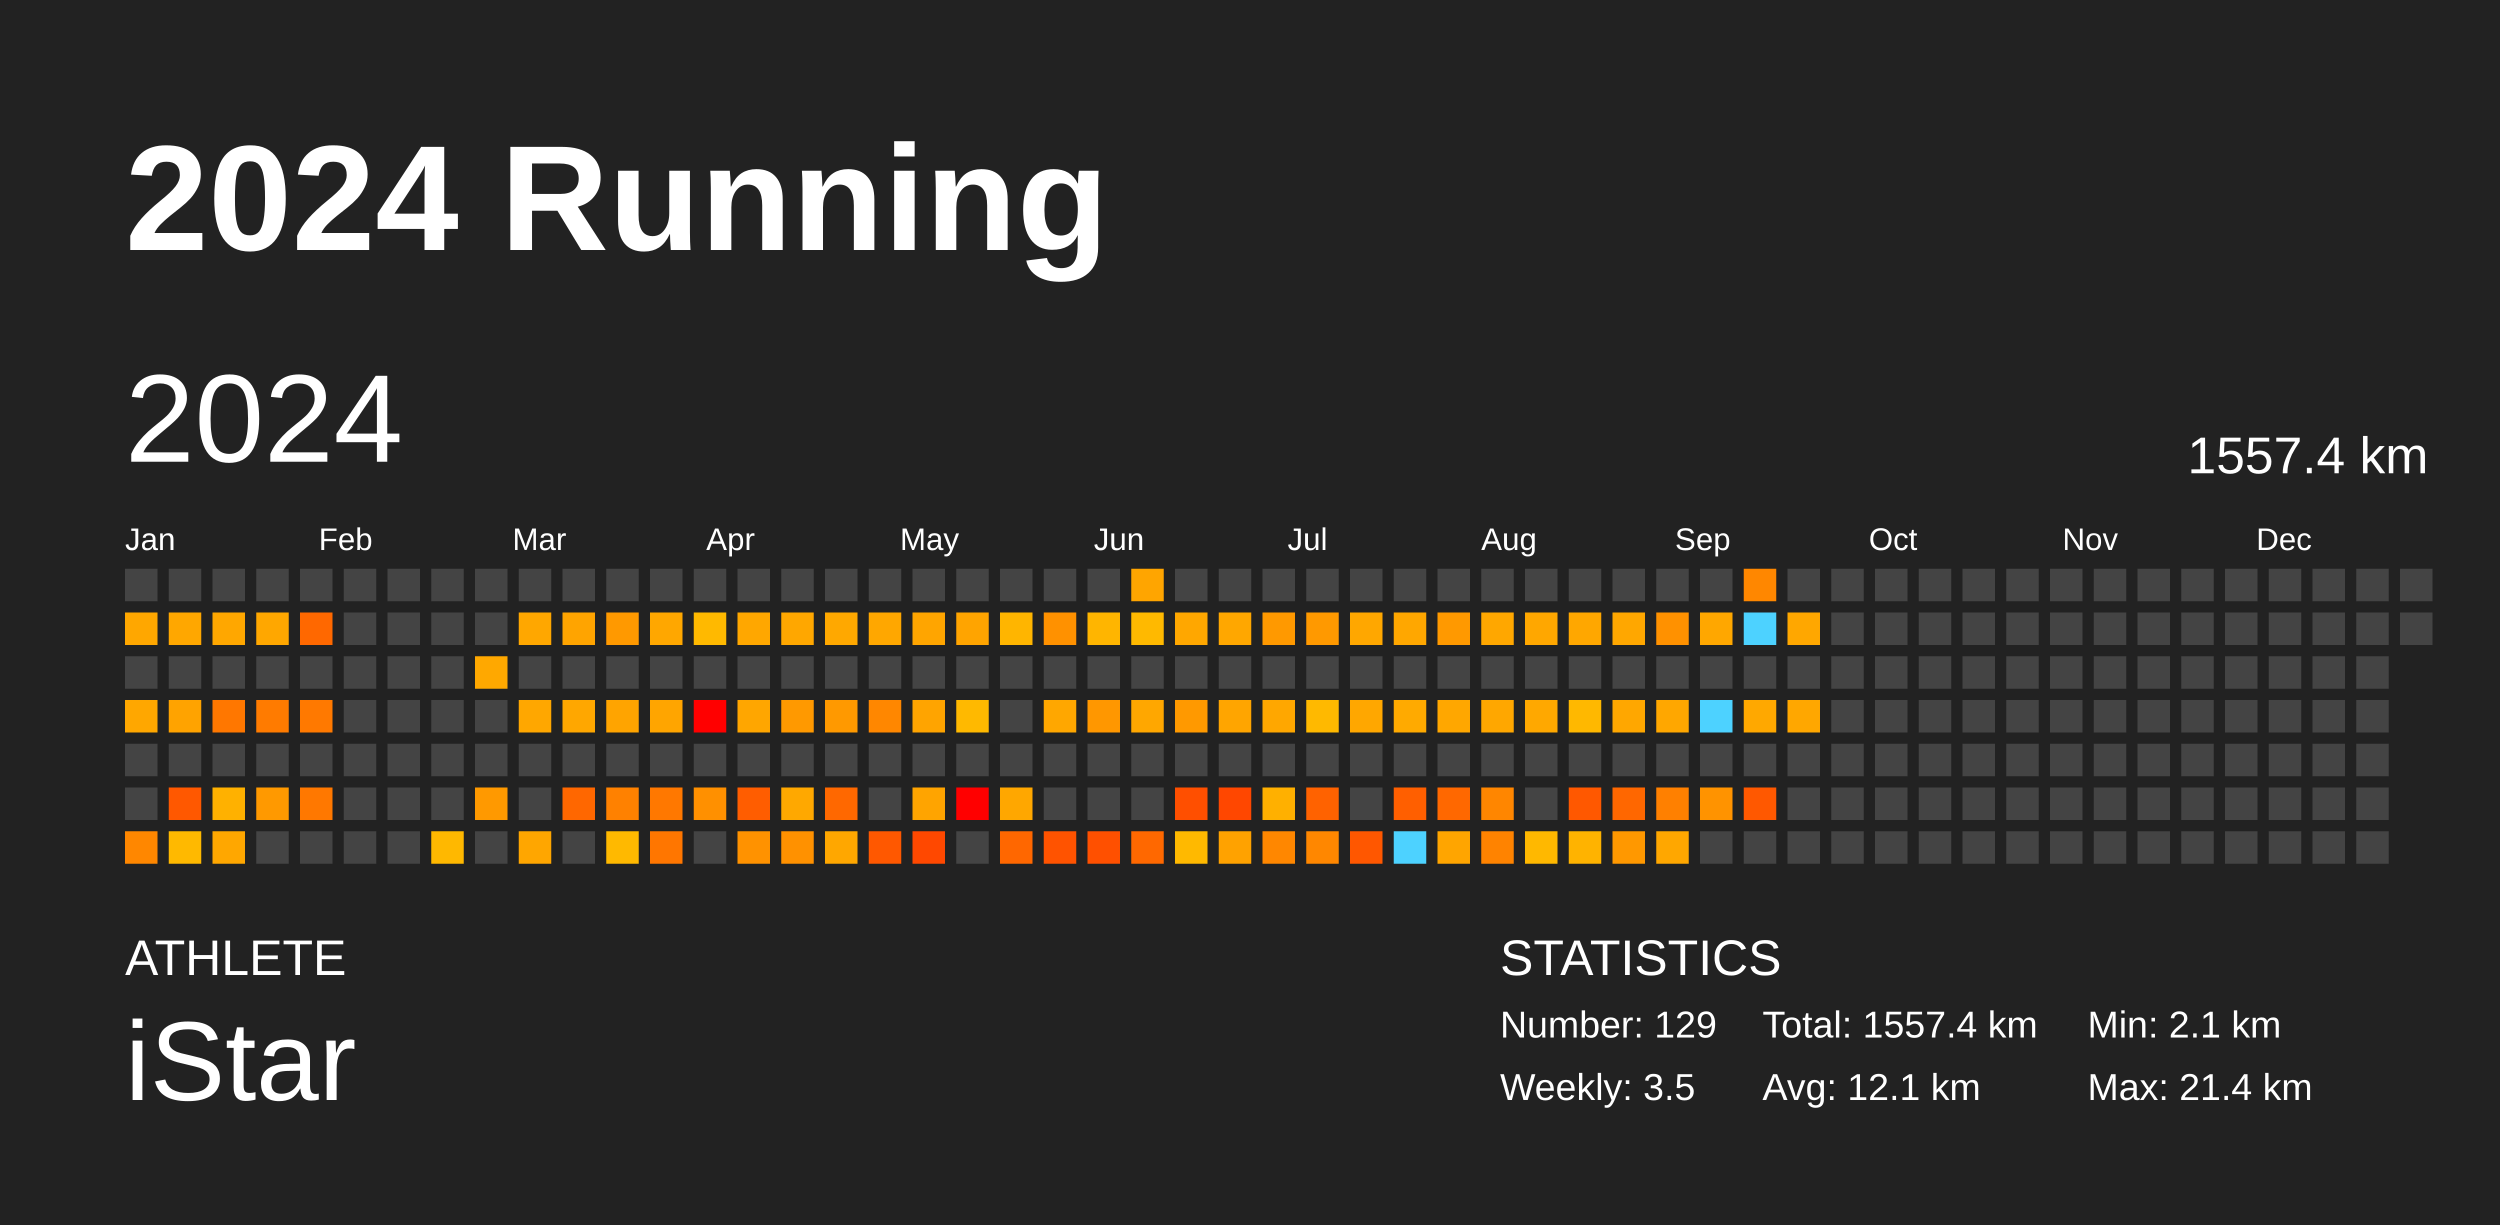
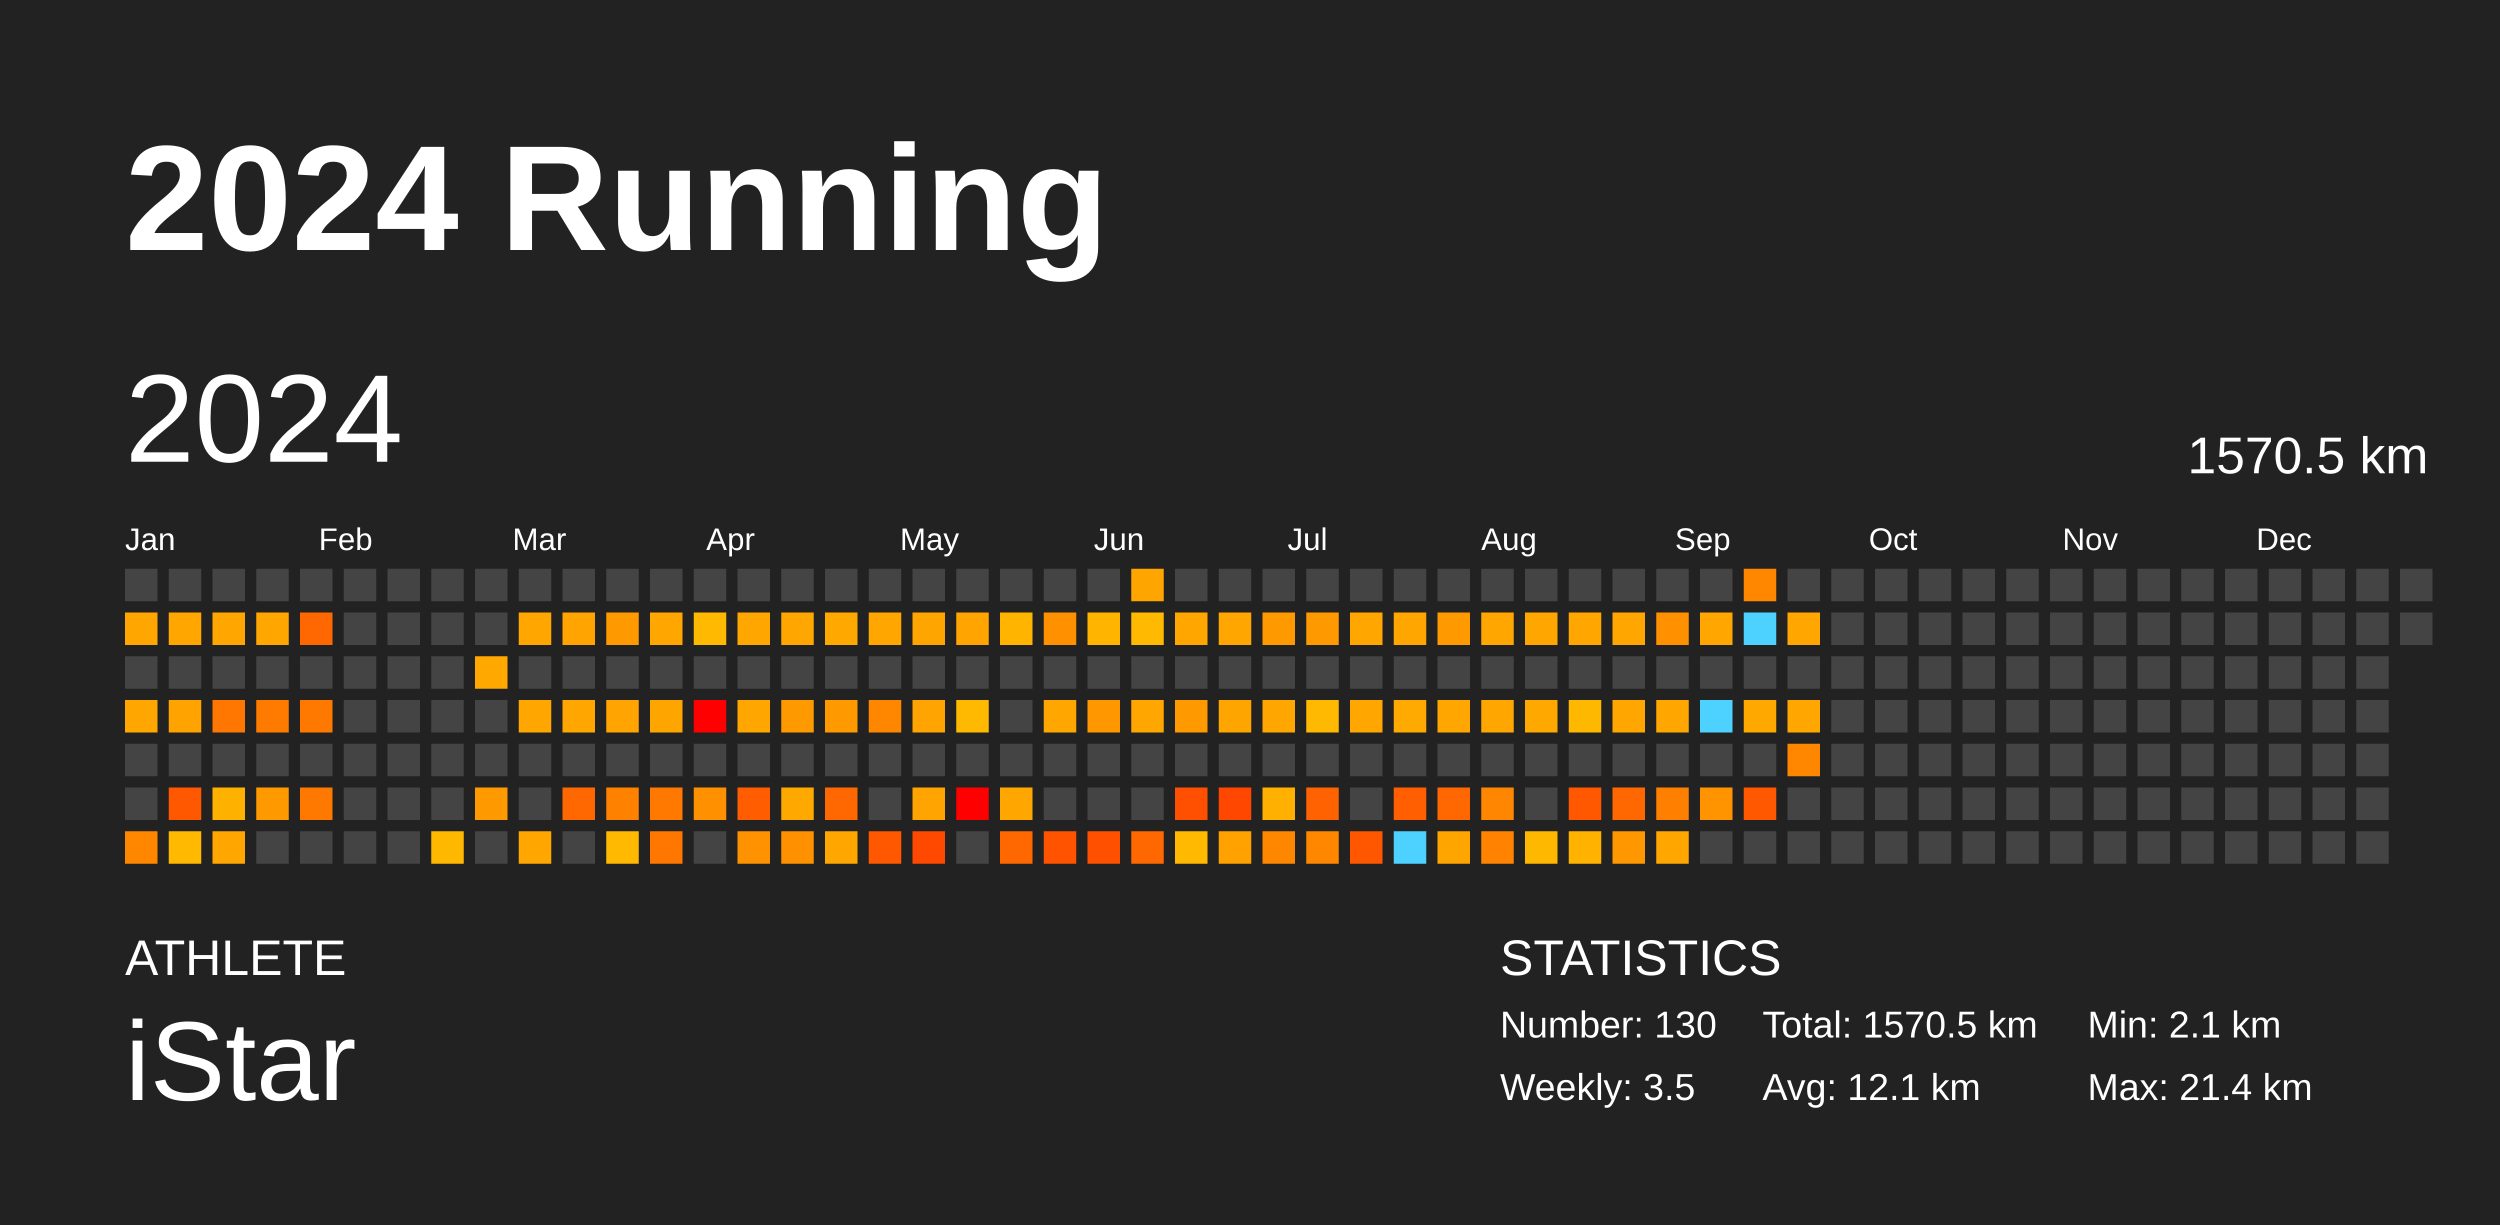
<svg xmlns="http://www.w3.org/2000/svg" baseProfile="full" height="98mm" version="1.1" viewBox="0,0,200,98" width="200mm">
  <defs />
  <rect fill="#222222" height="98" width="200" x="0" y="0" />
  <text fill="#FFFFFF" style="font-size:12px; font-family:Arial; font-weight:bold;" x="10" y="20">2024 Running</text>
  <text fill="#FFFFFF" style="font-size:4px; font-family:Arial" x="10" y="78">ATHLETE</text>
  <text fill="#FFFFFF" style="font-size:9px; font-family:Arial" x="10" y="88">iStar</text>
  <text fill="#FFFFFF" style="font-size:4px; font-family:Arial" x="120" y="78">STATISTICS</text>
-   <text fill="#FFFFFF" style="font-size:3px; font-family:Arial" x="120" y="83">Number: 129</text>
+   <text fill="#FFFFFF" style="font-size:3px; font-family:Arial" x="120" y="83">Number: 130</text>
  <text fill="#FFFFFF" style="font-size:3px; font-family:Arial" x="120" y="88">Weekly: 3.5</text>
-   <text fill="#FFFFFF" style="font-size:3px; font-family:Arial" x="141" y="83">Total: 1557.4 km</text>
+   <text fill="#FFFFFF" style="font-size:3px; font-family:Arial" x="141" y="83">Total: 1570.5 km</text>
  <text fill="#FFFFFF" style="font-size:3px; font-family:Arial" x="141" y="88">Avg: 12.1 km</text>
  <text fill="#FFFFFF" style="font-size:3px; font-family:Arial" x="167" y="83">Min: 2.1 km</text>
  <text fill="#FFFFFF" style="font-size:3px; font-family:Arial" x="167" y="88">Max: 21.4 km</text>
  <text dominant-baseline="hanging" fill="#FFFFFF" style="font-size:10.0px; font-family:Arial;" x="10" y="30">2024</text>
-   <text dominant-baseline="hanging" fill="#FFFFFF" style="font-size:4.125px; font-family:Arial;" x="175" y="35">1557.4 km</text>
+   <text dominant-baseline="hanging" fill="#FFFFFF" style="font-size:4.125px; font-family:Arial;" x="175" y="35">1570.5 km</text>
  <text fill="#FFFFFF" style="font-size:2.5px; font-family:Arial" x="10.0" y="44">Jan</text>
  <text fill="#FFFFFF" style="font-size:2.5px; font-family:Arial" x="25.5" y="44">Feb</text>
  <text fill="#FFFFFF" style="font-size:2.5px; font-family:Arial" x="41.0" y="44">Mar</text>
  <text fill="#FFFFFF" style="font-size:2.5px; font-family:Arial" x="56.5" y="44">Apr</text>
  <text fill="#FFFFFF" style="font-size:2.5px; font-family:Arial" x="72.0" y="44">May</text>
  <text fill="#FFFFFF" style="font-size:2.5px; font-family:Arial" x="87.5" y="44">Jun</text>
  <text fill="#FFFFFF" style="font-size:2.5px; font-family:Arial" x="103.0" y="44">Jul</text>
  <text fill="#FFFFFF" style="font-size:2.5px; font-family:Arial" x="118.5" y="44">Aug</text>
  <text fill="#FFFFFF" style="font-size:2.5px; font-family:Arial" x="134.0" y="44">Sep</text>
  <text fill="#FFFFFF" style="font-size:2.5px; font-family:Arial" x="149.5" y="44">Oct</text>
  <text fill="#FFFFFF" style="font-size:2.5px; font-family:Arial" x="165.0" y="44">Nov</text>
  <text fill="#FFFFFF" style="font-size:2.5px; font-family:Arial" x="180.5" y="44">Dec</text>
  <rect fill="#444444" height="2.6" width="2.6" x="10.0" y="45.5" />
  <rect fill="#ffa700" height="2.6" width="2.6" x="10.0" y="49.0" />
  <rect fill="#444444" height="2.6" width="2.6" x="10.0" y="52.5" />
  <rect fill="#ffa700" height="2.6" width="2.6" x="10.0" y="56.0" />
  <rect fill="#444444" height="2.6" width="2.6" x="10.0" y="59.5" />
  <rect fill="#444444" height="2.6" width="2.6" x="10.0" y="63.0" />
  <rect fill="#ff8700" height="2.6" width="2.6" x="10.0" y="66.5" />
  <rect fill="#444444" height="2.6" width="2.6" x="13.5" y="45.5" />
  <rect fill="#ffa700" height="2.6" width="2.6" x="13.5" y="49.0" />
  <rect fill="#444444" height="2.6" width="2.6" x="13.5" y="52.5" />
  <rect fill="#ffa300" height="2.6" width="2.6" x="13.5" y="56.0" />
  <rect fill="#444444" height="2.6" width="2.6" x="13.5" y="59.5" />
  <rect fill="#ff5800" height="2.6" width="2.6" x="13.5" y="63.0" />
  <rect fill="#ffb900" height="2.6" width="2.6" x="13.5" y="66.5" />
  <rect fill="#444444" height="2.6" width="2.6" x="17.0" y="45.5" />
  <rect fill="#ffa700" height="2.6" width="2.6" x="17.0" y="49.0" />
  <rect fill="#444444" height="2.6" width="2.6" x="17.0" y="52.5" />
  <rect fill="#ff7700" height="2.6" width="2.6" x="17.0" y="56.0" />
  <rect fill="#444444" height="2.6" width="2.6" x="17.0" y="59.5" />
  <rect fill="#ffb100" height="2.6" width="2.6" x="17.0" y="63.0" />
  <rect fill="#ffa700" height="2.6" width="2.6" x="17.0" y="66.5" />
  <rect fill="#444444" height="2.6" width="2.6" x="20.5" y="45.5" />
  <rect fill="#ffa700" height="2.6" width="2.6" x="20.5" y="49.0" />
  <rect fill="#444444" height="2.6" width="2.6" x="20.5" y="52.5" />
  <rect fill="#ff7b00" height="2.6" width="2.6" x="20.5" y="56.0" />
  <rect fill="#444444" height="2.6" width="2.6" x="20.5" y="59.5" />
  <rect fill="#ff9900" height="2.6" width="2.6" x="20.5" y="63.0" />
  <rect fill="#444444" height="2.6" width="2.6" x="20.5" y="66.5" />
  <rect fill="#444444" height="2.6" width="2.6" x="24.0" y="45.5" />
  <rect fill="#ff6800" height="2.6" width="2.6" x="24.0" y="49.0" />
  <rect fill="#444444" height="2.6" width="2.6" x="24.0" y="52.5" />
  <rect fill="#ff7900" height="2.6" width="2.6" x="24.0" y="56.0" />
  <rect fill="#444444" height="2.6" width="2.6" x="24.0" y="59.5" />
  <rect fill="#ff7800" height="2.6" width="2.6" x="24.0" y="63.0" />
  <rect fill="#444444" height="2.6" width="2.6" x="24.0" y="66.5" />
  <rect fill="#444444" height="2.6" width="2.6" x="27.5" y="45.5" />
  <rect fill="#444444" height="2.6" width="2.6" x="27.5" y="49.0" />
  <rect fill="#444444" height="2.6" width="2.6" x="27.5" y="52.5" />
  <rect fill="#444444" height="2.6" width="2.6" x="27.5" y="56.0" />
  <rect fill="#444444" height="2.6" width="2.6" x="27.5" y="59.5" />
  <rect fill="#444444" height="2.6" width="2.6" x="27.5" y="63.0" />
  <rect fill="#444444" height="2.6" width="2.6" x="27.5" y="66.5" />
  <rect fill="#444444" height="2.6" width="2.6" x="31.0" y="45.5" />
  <rect fill="#444444" height="2.6" width="2.6" x="31.0" y="49.0" />
  <rect fill="#444444" height="2.6" width="2.6" x="31.0" y="52.5" />
  <rect fill="#444444" height="2.6" width="2.6" x="31.0" y="56.0" />
  <rect fill="#444444" height="2.6" width="2.6" x="31.0" y="59.5" />
  <rect fill="#444444" height="2.6" width="2.6" x="31.0" y="63.0" />
  <rect fill="#444444" height="2.6" width="2.6" x="31.0" y="66.5" />
  <rect fill="#444444" height="2.6" width="2.6" x="34.5" y="45.5" />
  <rect fill="#444444" height="2.6" width="2.6" x="34.5" y="49.0" />
  <rect fill="#444444" height="2.6" width="2.6" x="34.5" y="52.5" />
  <rect fill="#444444" height="2.6" width="2.6" x="34.5" y="56.0" />
  <rect fill="#444444" height="2.6" width="2.6" x="34.5" y="59.5" />
  <rect fill="#444444" height="2.6" width="2.6" x="34.5" y="63.0" />
  <rect fill="#ffb800" height="2.6" width="2.6" x="34.5" y="66.5" />
  <rect fill="#444444" height="2.6" width="2.6" x="38.0" y="45.5" />
  <rect fill="#444444" height="2.6" width="2.6" x="38.0" y="49.0" />
  <rect fill="#ffa800" height="2.6" width="2.6" x="38.0" y="52.5" />
  <rect fill="#444444" height="2.6" width="2.6" x="38.0" y="56.0" />
  <rect fill="#444444" height="2.6" width="2.6" x="38.0" y="59.5" />
  <rect fill="#ff9900" height="2.6" width="2.6" x="38.0" y="63.0" />
  <rect fill="#444444" height="2.6" width="2.6" x="38.0" y="66.5" />
  <rect fill="#444444" height="2.6" width="2.6" x="41.5" y="45.5" />
  <rect fill="#ffa700" height="2.6" width="2.6" x="41.5" y="49.0" />
  <rect fill="#444444" height="2.6" width="2.6" x="41.5" y="52.5" />
  <rect fill="#ffa700" height="2.6" width="2.6" x="41.5" y="56.0" />
  <rect fill="#444444" height="2.6" width="2.6" x="41.5" y="59.5" />
  <rect fill="#444444" height="2.6" width="2.6" x="41.5" y="63.0" />
  <rect fill="#ffa600" height="2.6" width="2.6" x="41.5" y="66.5" />
  <rect fill="#444444" height="2.6" width="2.6" x="45.0" y="45.5" />
  <rect fill="#ffa400" height="2.6" width="2.6" x="45.0" y="49.0" />
  <rect fill="#444444" height="2.6" width="2.6" x="45.0" y="52.5" />
  <rect fill="#ffa700" height="2.6" width="2.6" x="45.0" y="56.0" />
  <rect fill="#444444" height="2.6" width="2.6" x="45.0" y="59.5" />
  <rect fill="#ff6700" height="2.6" width="2.6" x="45.0" y="63.0" />
  <rect fill="#444444" height="2.6" width="2.6" x="45.0" y="66.5" />
  <rect fill="#444444" height="2.6" width="2.6" x="48.5" y="45.5" />
  <rect fill="#ff9900" height="2.6" width="2.6" x="48.5" y="49.0" />
  <rect fill="#444444" height="2.6" width="2.6" x="48.5" y="52.5" />
  <rect fill="#ffa400" height="2.6" width="2.6" x="48.5" y="56.0" />
  <rect fill="#444444" height="2.6" width="2.6" x="48.5" y="59.5" />
  <rect fill="#ff8100" height="2.6" width="2.6" x="48.5" y="63.0" />
  <rect fill="#ffb900" height="2.6" width="2.6" x="48.5" y="66.5" />
  <rect fill="#444444" height="2.6" width="2.6" x="52.0" y="45.5" />
  <rect fill="#ffa700" height="2.6" width="2.6" x="52.0" y="49.0" />
  <rect fill="#444444" height="2.6" width="2.6" x="52.0" y="52.5" />
  <rect fill="#ffa500" height="2.6" width="2.6" x="52.0" y="56.0" />
  <rect fill="#444444" height="2.6" width="2.6" x="52.0" y="59.5" />
  <rect fill="#ff7800" height="2.6" width="2.6" x="52.0" y="63.0" />
  <rect fill="#ff7600" height="2.6" width="2.6" x="52.0" y="66.5" />
  <rect fill="#444444" height="2.6" width="2.6" x="55.5" y="45.5" />
  <rect fill="#ffb900" height="2.6" width="2.6" x="55.5" y="49.0" />
  <rect fill="#444444" height="2.6" width="2.6" x="55.5" y="52.5" />
  <rect fill="red" height="2.6" width="2.6" x="55.5" y="56.0" />
  <rect fill="#444444" height="2.6" width="2.6" x="55.5" y="59.5" />
  <rect fill="#ff9000" height="2.6" width="2.6" x="55.5" y="63.0" />
  <rect fill="#444444" height="2.6" width="2.6" x="55.5" y="66.5" />
  <rect fill="#444444" height="2.6" width="2.6" x="59.0" y="45.5" />
  <rect fill="#ffa700" height="2.6" width="2.6" x="59.0" y="49.0" />
  <rect fill="#444444" height="2.6" width="2.6" x="59.0" y="52.5" />
  <rect fill="#ffa600" height="2.6" width="2.6" x="59.0" y="56.0" />
  <rect fill="#444444" height="2.6" width="2.6" x="59.0" y="59.5" />
  <rect fill="#ff5d00" height="2.6" width="2.6" x="59.0" y="63.0" />
  <rect fill="#ff9200" height="2.6" width="2.6" x="59.0" y="66.5" />
  <rect fill="#444444" height="2.6" width="2.6" x="62.5" y="45.5" />
  <rect fill="#ffa700" height="2.6" width="2.6" x="62.5" y="49.0" />
  <rect fill="#444444" height="2.6" width="2.6" x="62.5" y="52.5" />
  <rect fill="#ff9900" height="2.6" width="2.6" x="62.5" y="56.0" />
  <rect fill="#444444" height="2.6" width="2.6" x="62.5" y="59.5" />
  <rect fill="#ffa800" height="2.6" width="2.6" x="62.5" y="63.0" />
  <rect fill="#ff9100" height="2.6" width="2.6" x="62.5" y="66.5" />
  <rect fill="#444444" height="2.6" width="2.6" x="66.0" y="45.5" />
  <rect fill="#ffa800" height="2.6" width="2.6" x="66.0" y="49.0" />
  <rect fill="#444444" height="2.6" width="2.6" x="66.0" y="52.5" />
  <rect fill="#ff9900" height="2.6" width="2.6" x="66.0" y="56.0" />
  <rect fill="#444444" height="2.6" width="2.6" x="66.0" y="59.5" />
  <rect fill="#ff6800" height="2.6" width="2.6" x="66.0" y="63.0" />
  <rect fill="#ffa700" height="2.6" width="2.6" x="66.0" y="66.5" />
  <rect fill="#444444" height="2.6" width="2.6" x="69.5" y="45.5" />
  <rect fill="#ffa700" height="2.6" width="2.6" x="69.5" y="49.0" />
  <rect fill="#444444" height="2.6" width="2.6" x="69.5" y="52.5" />
  <rect fill="#ff8700" height="2.6" width="2.6" x="69.5" y="56.0" />
  <rect fill="#444444" height="2.6" width="2.6" x="69.5" y="59.5" />
  <rect fill="#444444" height="2.6" width="2.6" x="69.5" y="63.0" />
  <rect fill="#ff5800" height="2.6" width="2.6" x="69.5" y="66.5" />
  <rect fill="#444444" height="2.6" width="2.6" x="73.0" y="45.5" />
  <rect fill="#ffa500" height="2.6" width="2.6" x="73.0" y="49.0" />
  <rect fill="#444444" height="2.6" width="2.6" x="73.0" y="52.5" />
  <rect fill="#ffa400" height="2.6" width="2.6" x="73.0" y="56.0" />
  <rect fill="#444444" height="2.6" width="2.6" x="73.0" y="59.5" />
  <rect fill="#ffa400" height="2.6" width="2.6" x="73.0" y="63.0" />
  <rect fill="#ff4800" height="2.6" width="2.6" x="73.0" y="66.5" />
  <rect fill="#444444" height="2.6" width="2.6" x="76.5" y="45.5" />
  <rect fill="#ffa400" height="2.6" width="2.6" x="76.5" y="49.0" />
  <rect fill="#444444" height="2.6" width="2.6" x="76.5" y="52.5" />
  <rect fill="#ffb900" height="2.6" width="2.6" x="76.5" y="56.0" />
  <rect fill="#444444" height="2.6" width="2.6" x="76.5" y="59.5" />
  <rect fill="red" height="2.6" width="2.6" x="76.5" y="63.0" />
  <rect fill="#444444" height="2.6" width="2.6" x="76.5" y="66.5" />
  <rect fill="#444444" height="2.6" width="2.6" x="80.0" y="45.5" />
  <rect fill="#ffb500" height="2.6" width="2.6" x="80.0" y="49.0" />
  <rect fill="#444444" height="2.6" width="2.6" x="80.0" y="52.5" />
  <rect fill="#444444" height="2.6" width="2.6" x="80.0" y="56.0" />
  <rect fill="#444444" height="2.6" width="2.6" x="80.0" y="59.5" />
  <rect fill="#ffa700" height="2.6" width="2.6" x="80.0" y="63.0" />
  <rect fill="#ff6700" height="2.6" width="2.6" x="80.0" y="66.5" />
  <rect fill="#444444" height="2.6" width="2.6" x="83.5" y="45.5" />
  <rect fill="#ff9100" height="2.6" width="2.6" x="83.5" y="49.0" />
  <rect fill="#444444" height="2.6" width="2.6" x="83.5" y="52.5" />
  <rect fill="#ffa700" height="2.6" width="2.6" x="83.5" y="56.0" />
  <rect fill="#444444" height="2.6" width="2.6" x="83.5" y="59.5" />
  <rect fill="#444444" height="2.6" width="2.6" x="83.5" y="63.0" />
  <rect fill="#ff5300" height="2.6" width="2.6" x="83.5" y="66.5" />
  <rect fill="#444444" height="2.6" width="2.6" x="87.0" y="45.5" />
  <rect fill="#ffb500" height="2.6" width="2.6" x="87.0" y="49.0" />
  <rect fill="#444444" height="2.6" width="2.6" x="87.0" y="52.5" />
  <rect fill="#ff9700" height="2.6" width="2.6" x="87.0" y="56.0" />
  <rect fill="#444444" height="2.6" width="2.6" x="87.0" y="59.5" />
  <rect fill="#444444" height="2.6" width="2.6" x="87.0" y="63.0" />
  <rect fill="#ff5000" height="2.6" width="2.6" x="87.0" y="66.5" />
  <rect fill="#ffa500" height="2.6" width="2.6" x="90.5" y="45.5" />
  <rect fill="#ffb900" height="2.6" width="2.6" x="90.5" y="49.0" />
  <rect fill="#444444" height="2.6" width="2.6" x="90.5" y="52.5" />
  <rect fill="#ffa700" height="2.6" width="2.6" x="90.5" y="56.0" />
  <rect fill="#444444" height="2.6" width="2.6" x="90.5" y="59.5" />
  <rect fill="#444444" height="2.6" width="2.6" x="90.5" y="63.0" />
  <rect fill="#ff6800" height="2.6" width="2.6" x="90.5" y="66.5" />
  <rect fill="#444444" height="2.6" width="2.6" x="94.0" y="45.5" />
  <rect fill="#ffa700" height="2.6" width="2.6" x="94.0" y="49.0" />
  <rect fill="#444444" height="2.6" width="2.6" x="94.0" y="52.5" />
  <rect fill="#ff9900" height="2.6" width="2.6" x="94.0" y="56.0" />
  <rect fill="#444444" height="2.6" width="2.6" x="94.0" y="59.5" />
  <rect fill="#ff4f00" height="2.6" width="2.6" x="94.0" y="63.0" />
  <rect fill="#ffb900" height="2.6" width="2.6" x="94.0" y="66.5" />
  <rect fill="#444444" height="2.6" width="2.6" x="97.5" y="45.5" />
  <rect fill="#ffa700" height="2.6" width="2.6" x="97.5" y="49.0" />
  <rect fill="#444444" height="2.6" width="2.6" x="97.5" y="52.5" />
  <rect fill="#ffa500" height="2.6" width="2.6" x="97.5" y="56.0" />
  <rect fill="#444444" height="2.6" width="2.6" x="97.5" y="59.5" />
  <rect fill="#ff4700" height="2.6" width="2.6" x="97.5" y="63.0" />
  <rect fill="#ffa200" height="2.6" width="2.6" x="97.5" y="66.5" />
  <rect fill="#444444" height="2.6" width="2.6" x="101.0" y="45.5" />
  <rect fill="#ff9900" height="2.6" width="2.6" x="101.0" y="49.0" />
  <rect fill="#444444" height="2.6" width="2.6" x="101.0" y="52.5" />
  <rect fill="#ffa700" height="2.6" width="2.6" x="101.0" y="56.0" />
  <rect fill="#444444" height="2.6" width="2.6" x="101.0" y="59.5" />
  <rect fill="#ffb000" height="2.6" width="2.6" x="101.0" y="63.0" />
  <rect fill="#ff8700" height="2.6" width="2.6" x="101.0" y="66.5" />
  <rect fill="#444444" height="2.6" width="2.6" x="104.5" y="45.5" />
  <rect fill="#ff9900" height="2.6" width="2.6" x="104.5" y="49.0" />
  <rect fill="#444444" height="2.6" width="2.6" x="104.5" y="52.5" />
  <rect fill="#ffb900" height="2.6" width="2.6" x="104.5" y="56.0" />
  <rect fill="#444444" height="2.6" width="2.6" x="104.5" y="59.5" />
  <rect fill="#ff6200" height="2.6" width="2.6" x="104.5" y="63.0" />
  <rect fill="#ff8700" height="2.6" width="2.6" x="104.5" y="66.5" />
  <rect fill="#444444" height="2.6" width="2.6" x="108.0" y="45.5" />
  <rect fill="#ffa700" height="2.6" width="2.6" x="108.0" y="49.0" />
  <rect fill="#444444" height="2.6" width="2.6" x="108.0" y="52.5" />
  <rect fill="#ffa700" height="2.6" width="2.6" x="108.0" y="56.0" />
  <rect fill="#444444" height="2.6" width="2.6" x="108.0" y="59.5" />
  <rect fill="#444444" height="2.6" width="2.6" x="108.0" y="63.0" />
  <rect fill="#ff5700" height="2.6" width="2.6" x="108.0" y="66.5" />
  <rect fill="#444444" height="2.6" width="2.6" x="111.5" y="45.5" />
  <rect fill="#ffa700" height="2.6" width="2.6" x="111.5" y="49.0" />
  <rect fill="#444444" height="2.6" width="2.6" x="111.5" y="52.5" />
  <rect fill="#ffaa00" height="2.6" width="2.6" x="111.5" y="56.0" />
  <rect fill="#444444" height="2.6" width="2.6" x="111.5" y="59.5" />
  <rect fill="#ff5f00" height="2.6" width="2.6" x="111.5" y="63.0" />
  <rect fill="#4dd2ff" height="2.6" width="2.6" x="111.5" y="66.5" />
  <rect fill="#444444" height="2.6" width="2.6" x="115.0" y="45.5" />
  <rect fill="#ff9900" height="2.6" width="2.6" x="115.0" y="49.0" />
  <rect fill="#444444" height="2.6" width="2.6" x="115.0" y="52.5" />
  <rect fill="#ffa700" height="2.6" width="2.6" x="115.0" y="56.0" />
  <rect fill="#444444" height="2.6" width="2.6" x="115.0" y="59.5" />
  <rect fill="#ff6800" height="2.6" width="2.6" x="115.0" y="63.0" />
  <rect fill="#ffa500" height="2.6" width="2.6" x="115.0" y="66.5" />
  <rect fill="#444444" height="2.6" width="2.6" x="118.5" y="45.5" />
  <rect fill="#ffa700" height="2.6" width="2.6" x="118.5" y="49.0" />
  <rect fill="#444444" height="2.6" width="2.6" x="118.5" y="52.5" />
  <rect fill="#ffa700" height="2.6" width="2.6" x="118.5" y="56.0" />
  <rect fill="#444444" height="2.6" width="2.6" x="118.5" y="59.5" />
  <rect fill="#ff8600" height="2.6" width="2.6" x="118.5" y="63.0" />
  <rect fill="#ff8300" height="2.6" width="2.6" x="118.5" y="66.5" />
  <rect fill="#444444" height="2.6" width="2.6" x="122.0" y="45.5" />
  <rect fill="#ffa700" height="2.6" width="2.6" x="122.0" y="49.0" />
  <rect fill="#444444" height="2.6" width="2.6" x="122.0" y="52.5" />
  <rect fill="#ffa800" height="2.6" width="2.6" x="122.0" y="56.0" />
  <rect fill="#444444" height="2.6" width="2.6" x="122.0" y="59.5" />
  <rect fill="#444444" height="2.6" width="2.6" x="122.0" y="63.0" />
  <rect fill="#ffb800" height="2.6" width="2.6" x="122.0" y="66.5" />
  <rect fill="#444444" height="2.6" width="2.6" x="125.5" y="45.5" />
  <rect fill="#ffa700" height="2.6" width="2.6" x="125.5" y="49.0" />
  <rect fill="#444444" height="2.6" width="2.6" x="125.5" y="52.5" />
  <rect fill="#ffb800" height="2.6" width="2.6" x="125.5" y="56.0" />
  <rect fill="#444444" height="2.6" width="2.6" x="125.5" y="59.5" />
  <rect fill="#ff5800" height="2.6" width="2.6" x="125.5" y="63.0" />
  <rect fill="#ffb300" height="2.6" width="2.6" x="125.5" y="66.5" />
  <rect fill="#444444" height="2.6" width="2.6" x="129.0" y="45.5" />
  <rect fill="#ffa700" height="2.6" width="2.6" x="129.0" y="49.0" />
  <rect fill="#444444" height="2.6" width="2.6" x="129.0" y="52.5" />
  <rect fill="#ffa700" height="2.6" width="2.6" x="129.0" y="56.0" />
  <rect fill="#444444" height="2.6" width="2.6" x="129.0" y="59.5" />
  <rect fill="#ff6700" height="2.6" width="2.6" x="129.0" y="63.0" />
  <rect fill="#ff9800" height="2.6" width="2.6" x="129.0" y="66.5" />
  <rect fill="#444444" height="2.6" width="2.6" x="132.5" y="45.5" />
  <rect fill="#ff9100" height="2.6" width="2.6" x="132.5" y="49.0" />
  <rect fill="#444444" height="2.6" width="2.6" x="132.5" y="52.5" />
  <rect fill="#ffa700" height="2.6" width="2.6" x="132.5" y="56.0" />
  <rect fill="#444444" height="2.6" width="2.6" x="132.5" y="59.5" />
  <rect fill="#ff8000" height="2.6" width="2.6" x="132.5" y="63.0" />
  <rect fill="#ffa700" height="2.6" width="2.6" x="132.5" y="66.5" />
  <rect fill="#444444" height="2.6" width="2.6" x="136.0" y="45.5" />
  <rect fill="#ffa700" height="2.6" width="2.6" x="136.0" y="49.0" />
  <rect fill="#444444" height="2.6" width="2.6" x="136.0" y="52.5" />
  <rect fill="#4dd2ff" height="2.6" width="2.6" x="136.0" y="56.0" />
  <rect fill="#444444" height="2.6" width="2.6" x="136.0" y="59.5" />
  <rect fill="#ff9300" height="2.6" width="2.6" x="136.0" y="63.0" />
  <rect fill="#444444" height="2.6" width="2.6" x="136.0" y="66.5" />
  <rect fill="#ff8700" height="2.6" width="2.6" x="139.5" y="45.5" />
  <rect fill="#4dd2ff" height="2.6" width="2.6" x="139.5" y="49.0" />
  <rect fill="#444444" height="2.6" width="2.6" x="139.5" y="52.5" />
  <rect fill="#ffa800" height="2.6" width="2.6" x="139.5" y="56.0" />
  <rect fill="#444444" height="2.6" width="2.6" x="139.5" y="59.5" />
  <rect fill="#ff5800" height="2.6" width="2.6" x="139.5" y="63.0" />
  <rect fill="#444444" height="2.6" width="2.6" x="139.5" y="66.5" />
  <rect fill="#444444" height="2.6" width="2.6" x="143.0" y="45.5" />
  <rect fill="#ffa700" height="2.6" width="2.6" x="143.0" y="49.0" />
  <rect fill="#444444" height="2.6" width="2.6" x="143.0" y="52.5" />
  <rect fill="#ffa700" height="2.6" width="2.6" x="143.0" y="56.0" />
-   <rect fill="#444444" height="2.6" width="2.6" x="143.0" y="59.5" />
+   <rect fill="#ff8700" height="2.6" width="2.6" x="143.0" y="59.5" />
  <rect fill="#444444" height="2.6" width="2.6" x="143.0" y="63.0" />
  <rect fill="#444444" height="2.6" width="2.6" x="143.0" y="66.5" />
  <rect fill="#444444" height="2.6" width="2.6" x="146.5" y="45.5" />
  <rect fill="#444444" height="2.6" width="2.6" x="146.5" y="49.0" />
  <rect fill="#444444" height="2.6" width="2.6" x="146.5" y="52.5" />
  <rect fill="#444444" height="2.6" width="2.6" x="146.5" y="56.0" />
  <rect fill="#444444" height="2.6" width="2.6" x="146.5" y="59.5" />
  <rect fill="#444444" height="2.6" width="2.6" x="146.5" y="63.0" />
  <rect fill="#444444" height="2.6" width="2.6" x="146.5" y="66.5" />
  <rect fill="#444444" height="2.6" width="2.6" x="150.0" y="45.5" />
  <rect fill="#444444" height="2.6" width="2.6" x="150.0" y="49.0" />
  <rect fill="#444444" height="2.6" width="2.6" x="150.0" y="52.5" />
  <rect fill="#444444" height="2.6" width="2.6" x="150.0" y="56.0" />
  <rect fill="#444444" height="2.6" width="2.6" x="150.0" y="59.5" />
  <rect fill="#444444" height="2.6" width="2.6" x="150.0" y="63.0" />
  <rect fill="#444444" height="2.6" width="2.6" x="150.0" y="66.5" />
  <rect fill="#444444" height="2.6" width="2.6" x="153.5" y="45.5" />
  <rect fill="#444444" height="2.6" width="2.6" x="153.5" y="49.0" />
  <rect fill="#444444" height="2.6" width="2.6" x="153.5" y="52.5" />
  <rect fill="#444444" height="2.6" width="2.6" x="153.5" y="56.0" />
  <rect fill="#444444" height="2.6" width="2.6" x="153.5" y="59.5" />
  <rect fill="#444444" height="2.6" width="2.6" x="153.5" y="63.0" />
  <rect fill="#444444" height="2.6" width="2.6" x="153.5" y="66.5" />
  <rect fill="#444444" height="2.6" width="2.6" x="157.0" y="45.5" />
  <rect fill="#444444" height="2.6" width="2.6" x="157.0" y="49.0" />
  <rect fill="#444444" height="2.6" width="2.6" x="157.0" y="52.5" />
  <rect fill="#444444" height="2.6" width="2.6" x="157.0" y="56.0" />
  <rect fill="#444444" height="2.6" width="2.6" x="157.0" y="59.5" />
  <rect fill="#444444" height="2.6" width="2.6" x="157.0" y="63.0" />
  <rect fill="#444444" height="2.6" width="2.6" x="157.0" y="66.5" />
  <rect fill="#444444" height="2.6" width="2.6" x="160.5" y="45.5" />
  <rect fill="#444444" height="2.6" width="2.6" x="160.5" y="49.0" />
  <rect fill="#444444" height="2.6" width="2.6" x="160.5" y="52.5" />
  <rect fill="#444444" height="2.6" width="2.6" x="160.5" y="56.0" />
  <rect fill="#444444" height="2.6" width="2.6" x="160.5" y="59.5" />
  <rect fill="#444444" height="2.6" width="2.6" x="160.5" y="63.0" />
  <rect fill="#444444" height="2.6" width="2.6" x="160.5" y="66.5" />
  <rect fill="#444444" height="2.6" width="2.6" x="164.0" y="45.5" />
  <rect fill="#444444" height="2.6" width="2.6" x="164.0" y="49.0" />
  <rect fill="#444444" height="2.6" width="2.6" x="164.0" y="52.5" />
  <rect fill="#444444" height="2.6" width="2.6" x="164.0" y="56.0" />
  <rect fill="#444444" height="2.6" width="2.6" x="164.0" y="59.5" />
  <rect fill="#444444" height="2.6" width="2.6" x="164.0" y="63.0" />
  <rect fill="#444444" height="2.6" width="2.6" x="164.0" y="66.5" />
  <rect fill="#444444" height="2.6" width="2.6" x="167.5" y="45.5" />
  <rect fill="#444444" height="2.6" width="2.6" x="167.5" y="49.0" />
  <rect fill="#444444" height="2.6" width="2.6" x="167.5" y="52.5" />
  <rect fill="#444444" height="2.6" width="2.6" x="167.5" y="56.0" />
  <rect fill="#444444" height="2.6" width="2.6" x="167.5" y="59.5" />
  <rect fill="#444444" height="2.6" width="2.6" x="167.5" y="63.0" />
  <rect fill="#444444" height="2.6" width="2.6" x="167.5" y="66.5" />
  <rect fill="#444444" height="2.6" width="2.6" x="171.0" y="45.5" />
  <rect fill="#444444" height="2.6" width="2.6" x="171.0" y="49.0" />
  <rect fill="#444444" height="2.6" width="2.6" x="171.0" y="52.5" />
  <rect fill="#444444" height="2.6" width="2.6" x="171.0" y="56.0" />
  <rect fill="#444444" height="2.6" width="2.6" x="171.0" y="59.5" />
  <rect fill="#444444" height="2.6" width="2.6" x="171.0" y="63.0" />
  <rect fill="#444444" height="2.6" width="2.6" x="171.0" y="66.5" />
  <rect fill="#444444" height="2.6" width="2.6" x="174.5" y="45.5" />
  <rect fill="#444444" height="2.6" width="2.6" x="174.5" y="49.0" />
  <rect fill="#444444" height="2.6" width="2.6" x="174.5" y="52.5" />
  <rect fill="#444444" height="2.6" width="2.6" x="174.5" y="56.0" />
  <rect fill="#444444" height="2.6" width="2.6" x="174.5" y="59.5" />
  <rect fill="#444444" height="2.6" width="2.6" x="174.5" y="63.0" />
  <rect fill="#444444" height="2.6" width="2.6" x="174.5" y="66.5" />
  <rect fill="#444444" height="2.6" width="2.6" x="178.0" y="45.5" />
  <rect fill="#444444" height="2.6" width="2.6" x="178.0" y="49.0" />
  <rect fill="#444444" height="2.6" width="2.6" x="178.0" y="52.5" />
  <rect fill="#444444" height="2.6" width="2.6" x="178.0" y="56.0" />
  <rect fill="#444444" height="2.6" width="2.6" x="178.0" y="59.5" />
  <rect fill="#444444" height="2.6" width="2.6" x="178.0" y="63.0" />
  <rect fill="#444444" height="2.6" width="2.6" x="178.0" y="66.5" />
  <rect fill="#444444" height="2.6" width="2.6" x="181.5" y="45.5" />
  <rect fill="#444444" height="2.6" width="2.6" x="181.5" y="49.0" />
  <rect fill="#444444" height="2.6" width="2.6" x="181.5" y="52.5" />
  <rect fill="#444444" height="2.6" width="2.6" x="181.5" y="56.0" />
  <rect fill="#444444" height="2.6" width="2.6" x="181.5" y="59.5" />
  <rect fill="#444444" height="2.6" width="2.6" x="181.5" y="63.0" />
  <rect fill="#444444" height="2.6" width="2.6" x="181.5" y="66.5" />
  <rect fill="#444444" height="2.6" width="2.6" x="185.0" y="45.5" />
  <rect fill="#444444" height="2.6" width="2.6" x="185.0" y="49.0" />
  <rect fill="#444444" height="2.6" width="2.6" x="185.0" y="52.5" />
  <rect fill="#444444" height="2.6" width="2.6" x="185.0" y="56.0" />
  <rect fill="#444444" height="2.6" width="2.6" x="185.0" y="59.5" />
  <rect fill="#444444" height="2.6" width="2.6" x="185.0" y="63.0" />
  <rect fill="#444444" height="2.6" width="2.6" x="185.0" y="66.5" />
  <rect fill="#444444" height="2.6" width="2.6" x="188.5" y="45.5" />
  <rect fill="#444444" height="2.6" width="2.6" x="188.5" y="49.0" />
  <rect fill="#444444" height="2.6" width="2.6" x="188.5" y="52.5" />
  <rect fill="#444444" height="2.6" width="2.6" x="188.5" y="56.0" />
  <rect fill="#444444" height="2.6" width="2.6" x="188.5" y="59.5" />
  <rect fill="#444444" height="2.6" width="2.6" x="188.5" y="63.0" />
  <rect fill="#444444" height="2.6" width="2.6" x="188.5" y="66.5" />
  <rect fill="#444444" height="2.6" width="2.6" x="192.0" y="45.5" />
  <rect fill="#444444" height="2.6" width="2.6" x="192.0" y="49.0" />
</svg>
